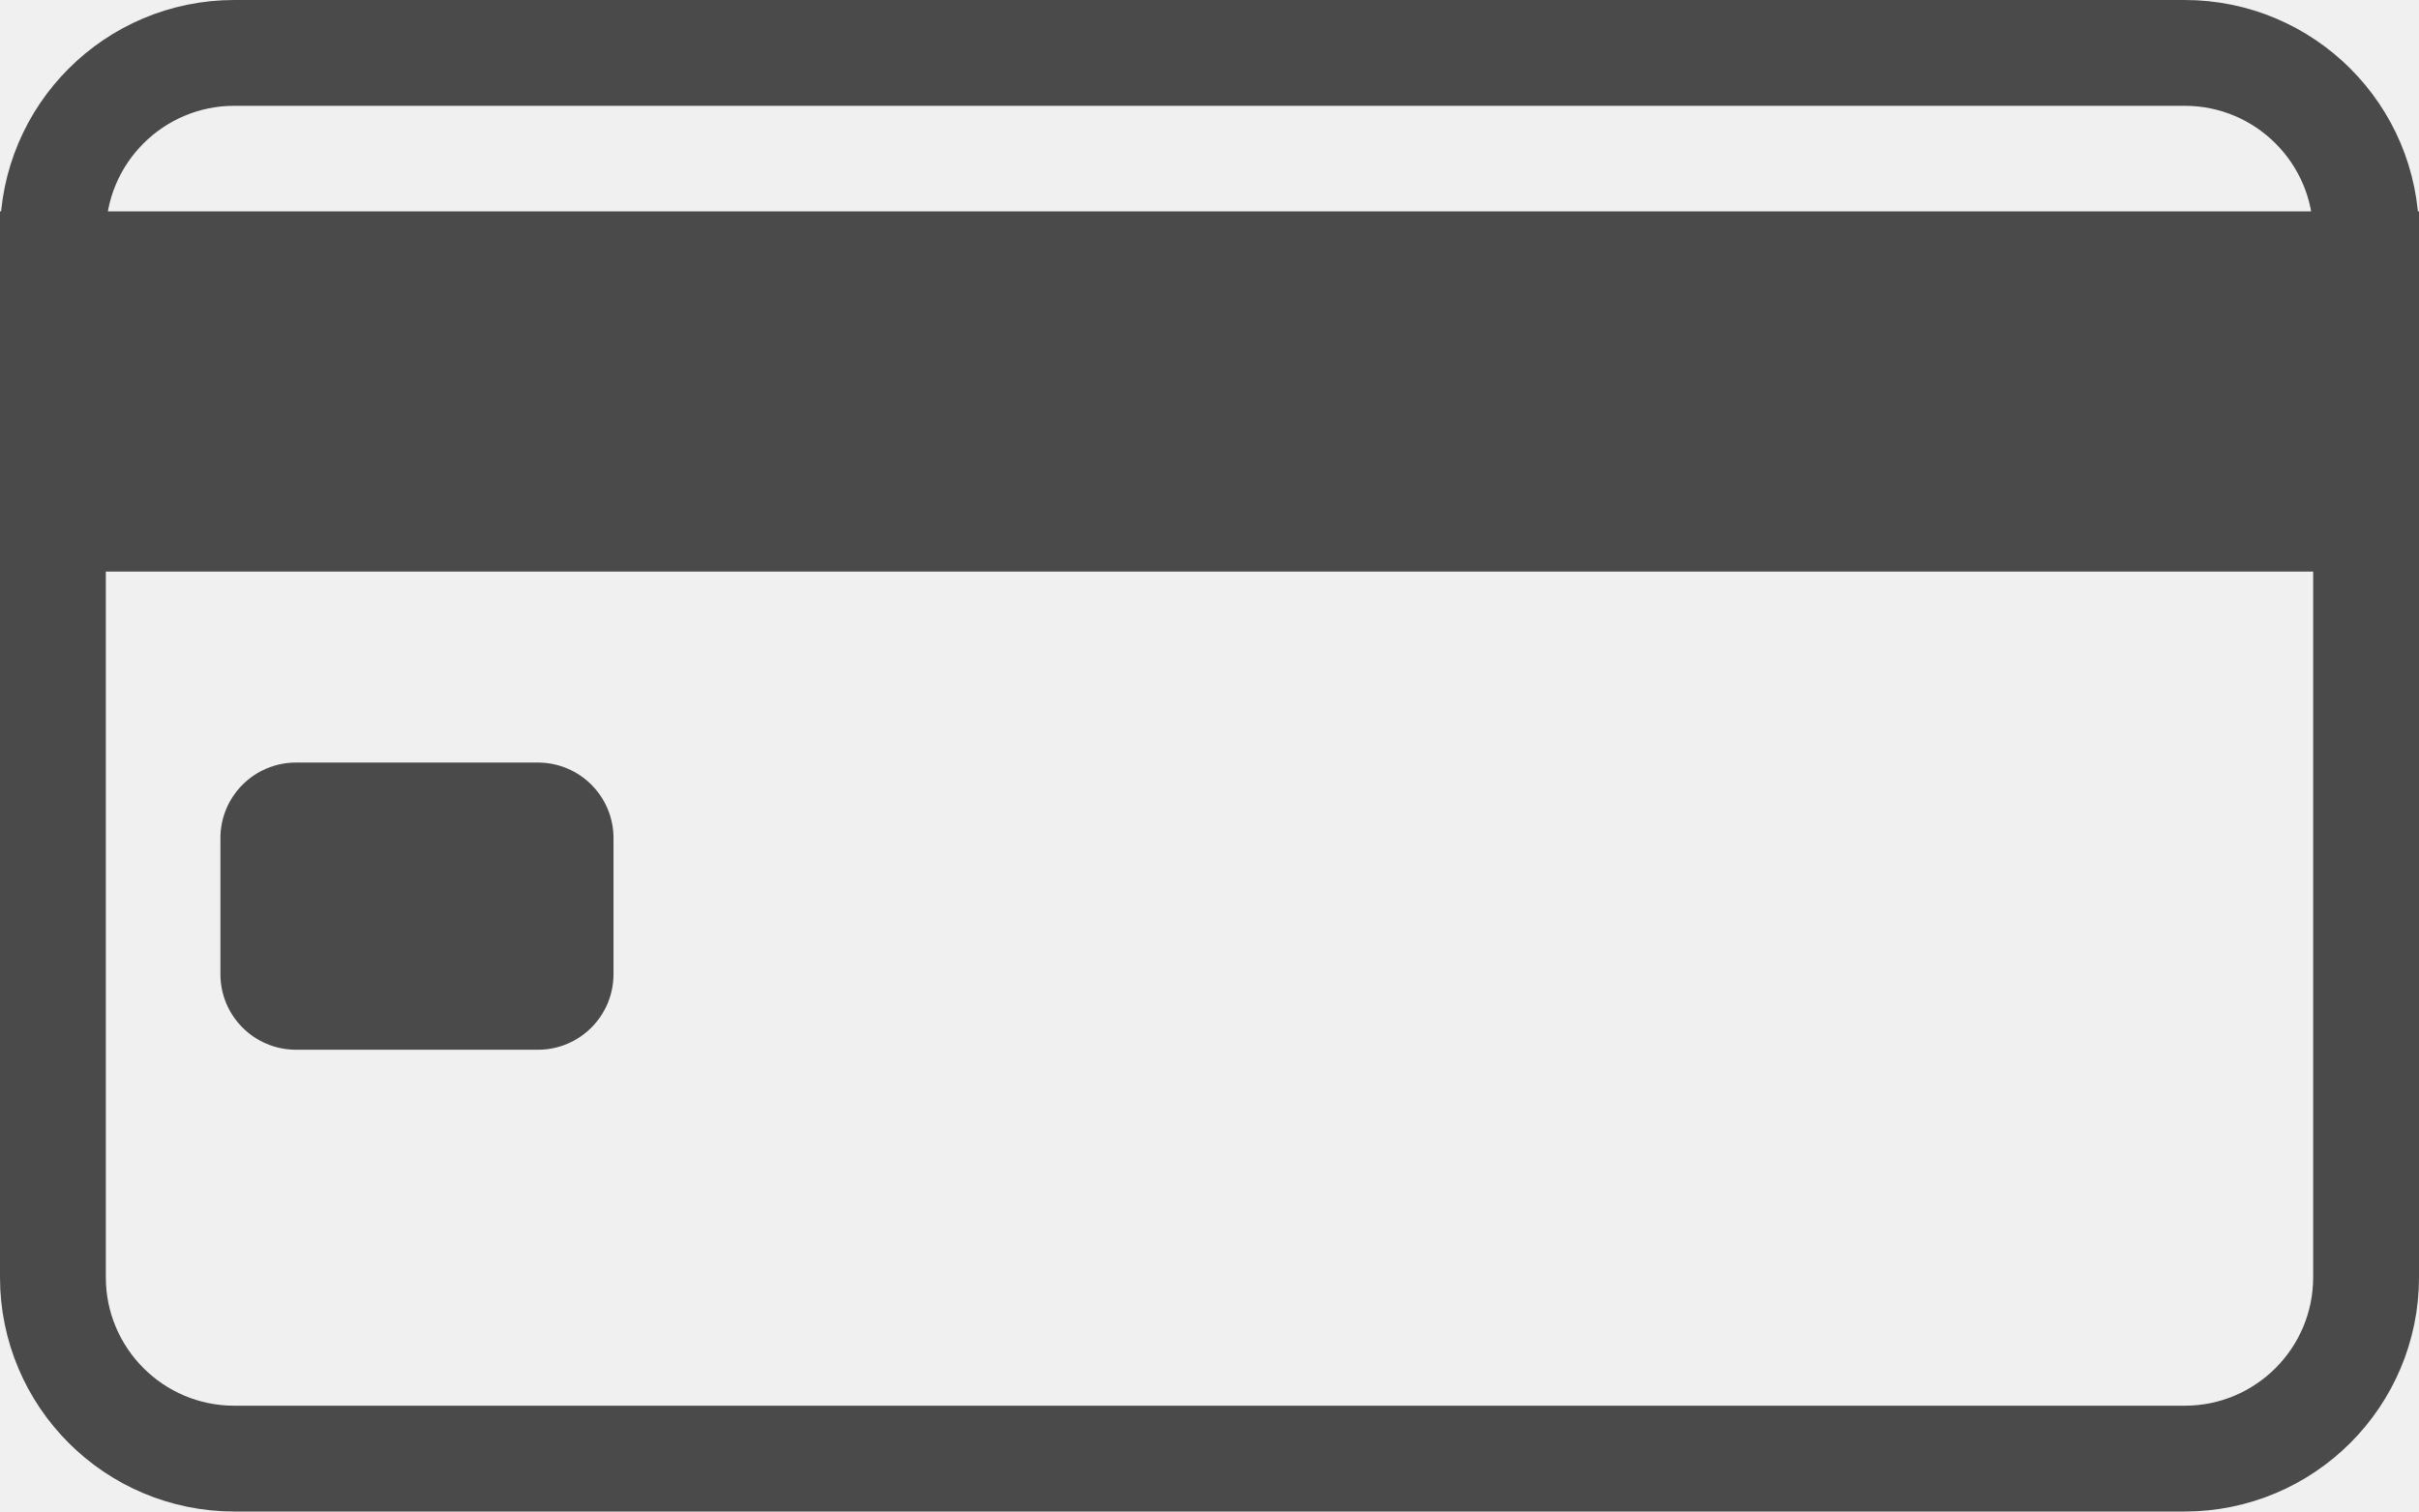
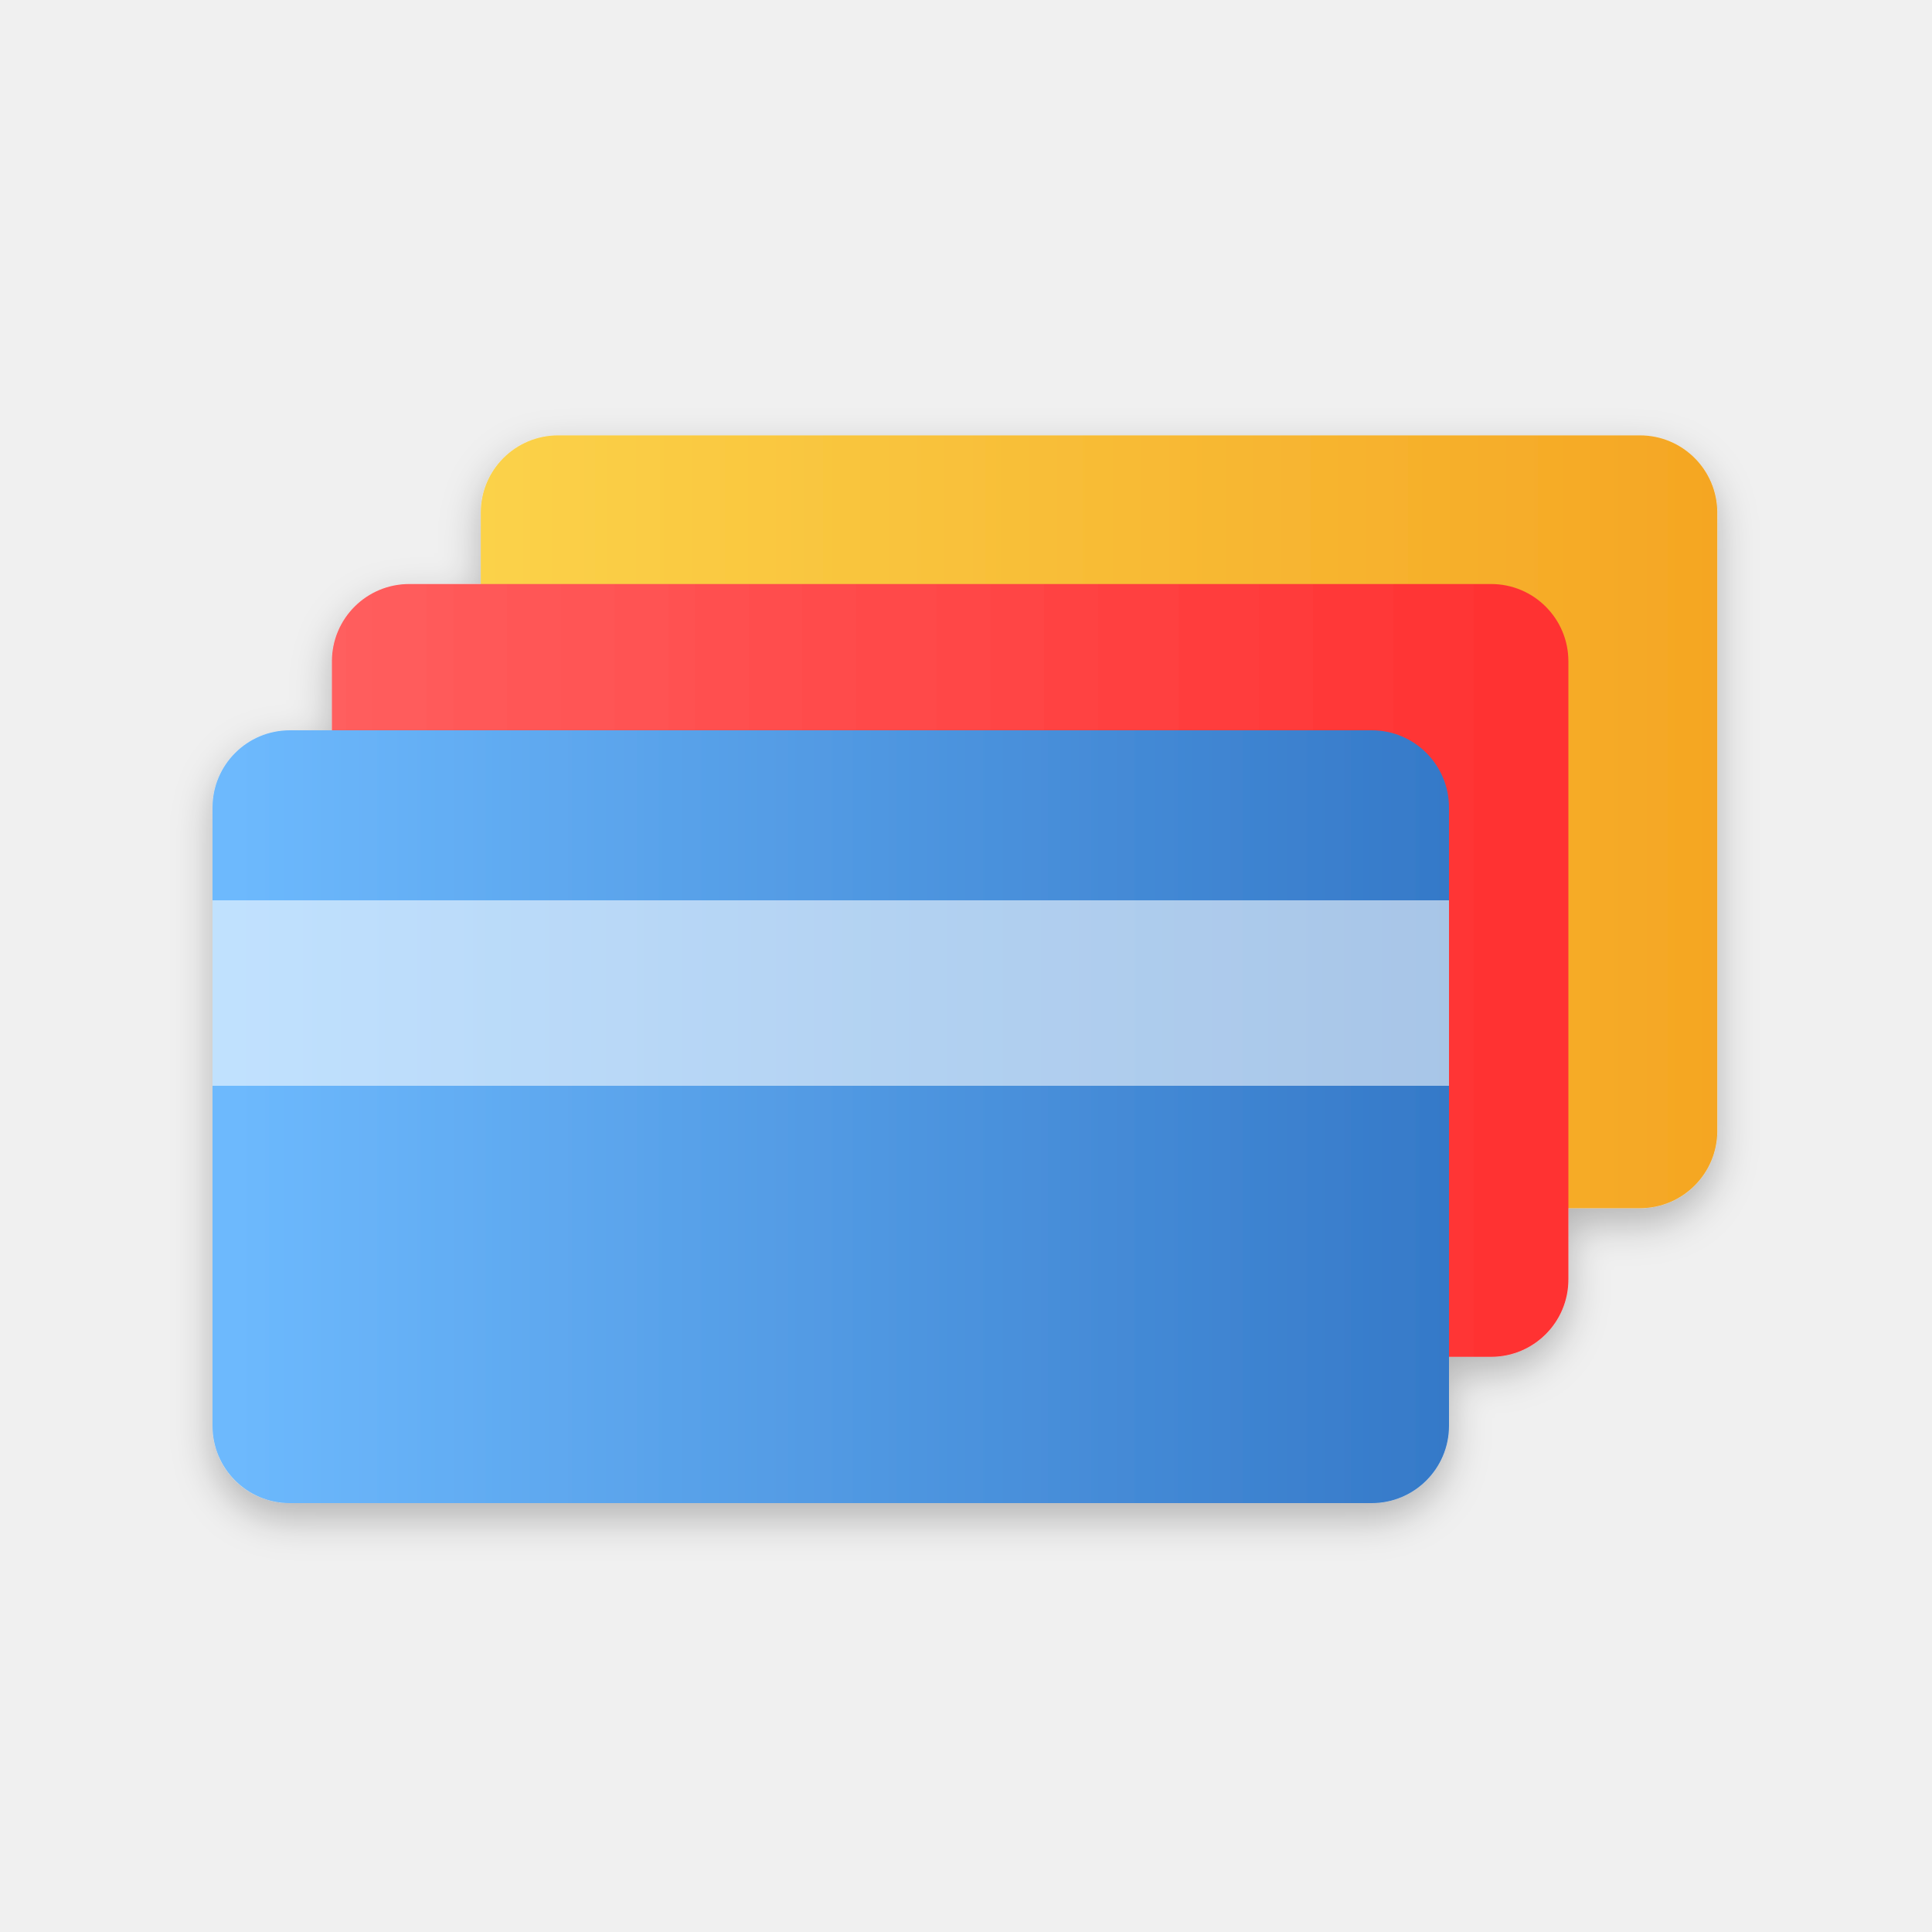
- <svg xmlns="http://www.w3.org/2000/svg" width="160px" height="100px" viewBox="0 0 160 100" version="1.1">
-   <g id="cc-logo" stroke="none" stroke-width="1" fill="none" fill-rule="evenodd">
-     <rect id="Rectangle" stroke="#4A4A4A" stroke-width="7" x="3.5" y="3.5" width="153" height="93" rx="12" />
-     <rect id="Rectangle" fill="#4A4A4A" x="0" y="13.985" width="160" height="23.83" />
-     <g id="Group" transform="translate(14.5, 42.67244)" fill="#4A4A4A">
-       <rect id="Rectangle" x="0.079" y="7.777" width="26" height="19" rx="5" />
+ <svg xmlns="http://www.w3.org/2000/svg" width="250px" height="250px" viewBox="0 0 250 250" version="1.1">
+   <defs>
+     <filter x="-6.9%" y="-9.7%" width="113.8%" height="119.4%" filterUnits="objectBoundingBox" id="filter-1">
+       <feOffset dx="0" dy="2" in="SourceAlpha" result="shadowOffsetOuter1" />
+       <feGaussianBlur stdDeviation="2.5" in="shadowOffsetOuter1" result="shadowBlurOuter1" />
+       <feColorMatrix values="0 0 0 0 0   0 0 0 0 0   0 0 0 0 0  0 0 0 0.25 0" type="matrix" in="shadowBlurOuter1" result="shadowMatrixOuter1" />
+       <feMerge>
+         <feMergeNode in="shadowMatrixOuter1" />
+         <feMergeNode in="SourceGraphic" />
+       </feMerge>
+     </filter>
+     <linearGradient x1="-1.11022302e-14%" y1="50%" x2="100%" y2="50%" id="linearGradient-2">
+       <stop stop-color="#FBD249" offset="0%" />
+       <stop stop-color="#F5A623" offset="100%" />
+     </linearGradient>
+     <linearGradient x1="-1.11022302e-14%" y1="50%" x2="100%" y2="50%" id="linearGradient-3">
+       <stop stop-color="#FF5E5E" offset="0%" />
+       <stop stop-color="#FF3030" offset="100%" />
+     </linearGradient>
+     <linearGradient x1="1.894%" y1="50%" x2="100%" y2="50%" id="linearGradient-4">
+       <stop stop-color="#6DB9FD" offset="0%" />
+       <stop stop-color="#3579C8" offset="100%" />
+     </linearGradient>
+   </defs>
+   <g id="plastic-list-logo-1-copy" stroke="none" stroke-width="1" fill="none" fill-rule="evenodd">
+     <g id="Group-3" transform="translate(27.5, 55.5)">
+       <g id="Group-2" filter="url(#filter-1)">
+         <rect id="Rectangle" fill="url(#linearGradient-2)" x="34.715" y="0.838" width="160" height="100" rx="10" />
+         <rect id="Rectangle" fill="url(#linearGradient-3)" x="15.448" y="20.072" width="160" height="100" rx="10" />
+         <rect id="Rectangle" fill="url(#linearGradient-4)" x="0" y="39" width="160" height="100" rx="10" />
+       </g>
+       <rect id="Rectangle" fill-opacity="0.57" fill="#FFFFFF" x="0" y="61" width="160" height="24" />
    </g>
  </g>
</svg>
